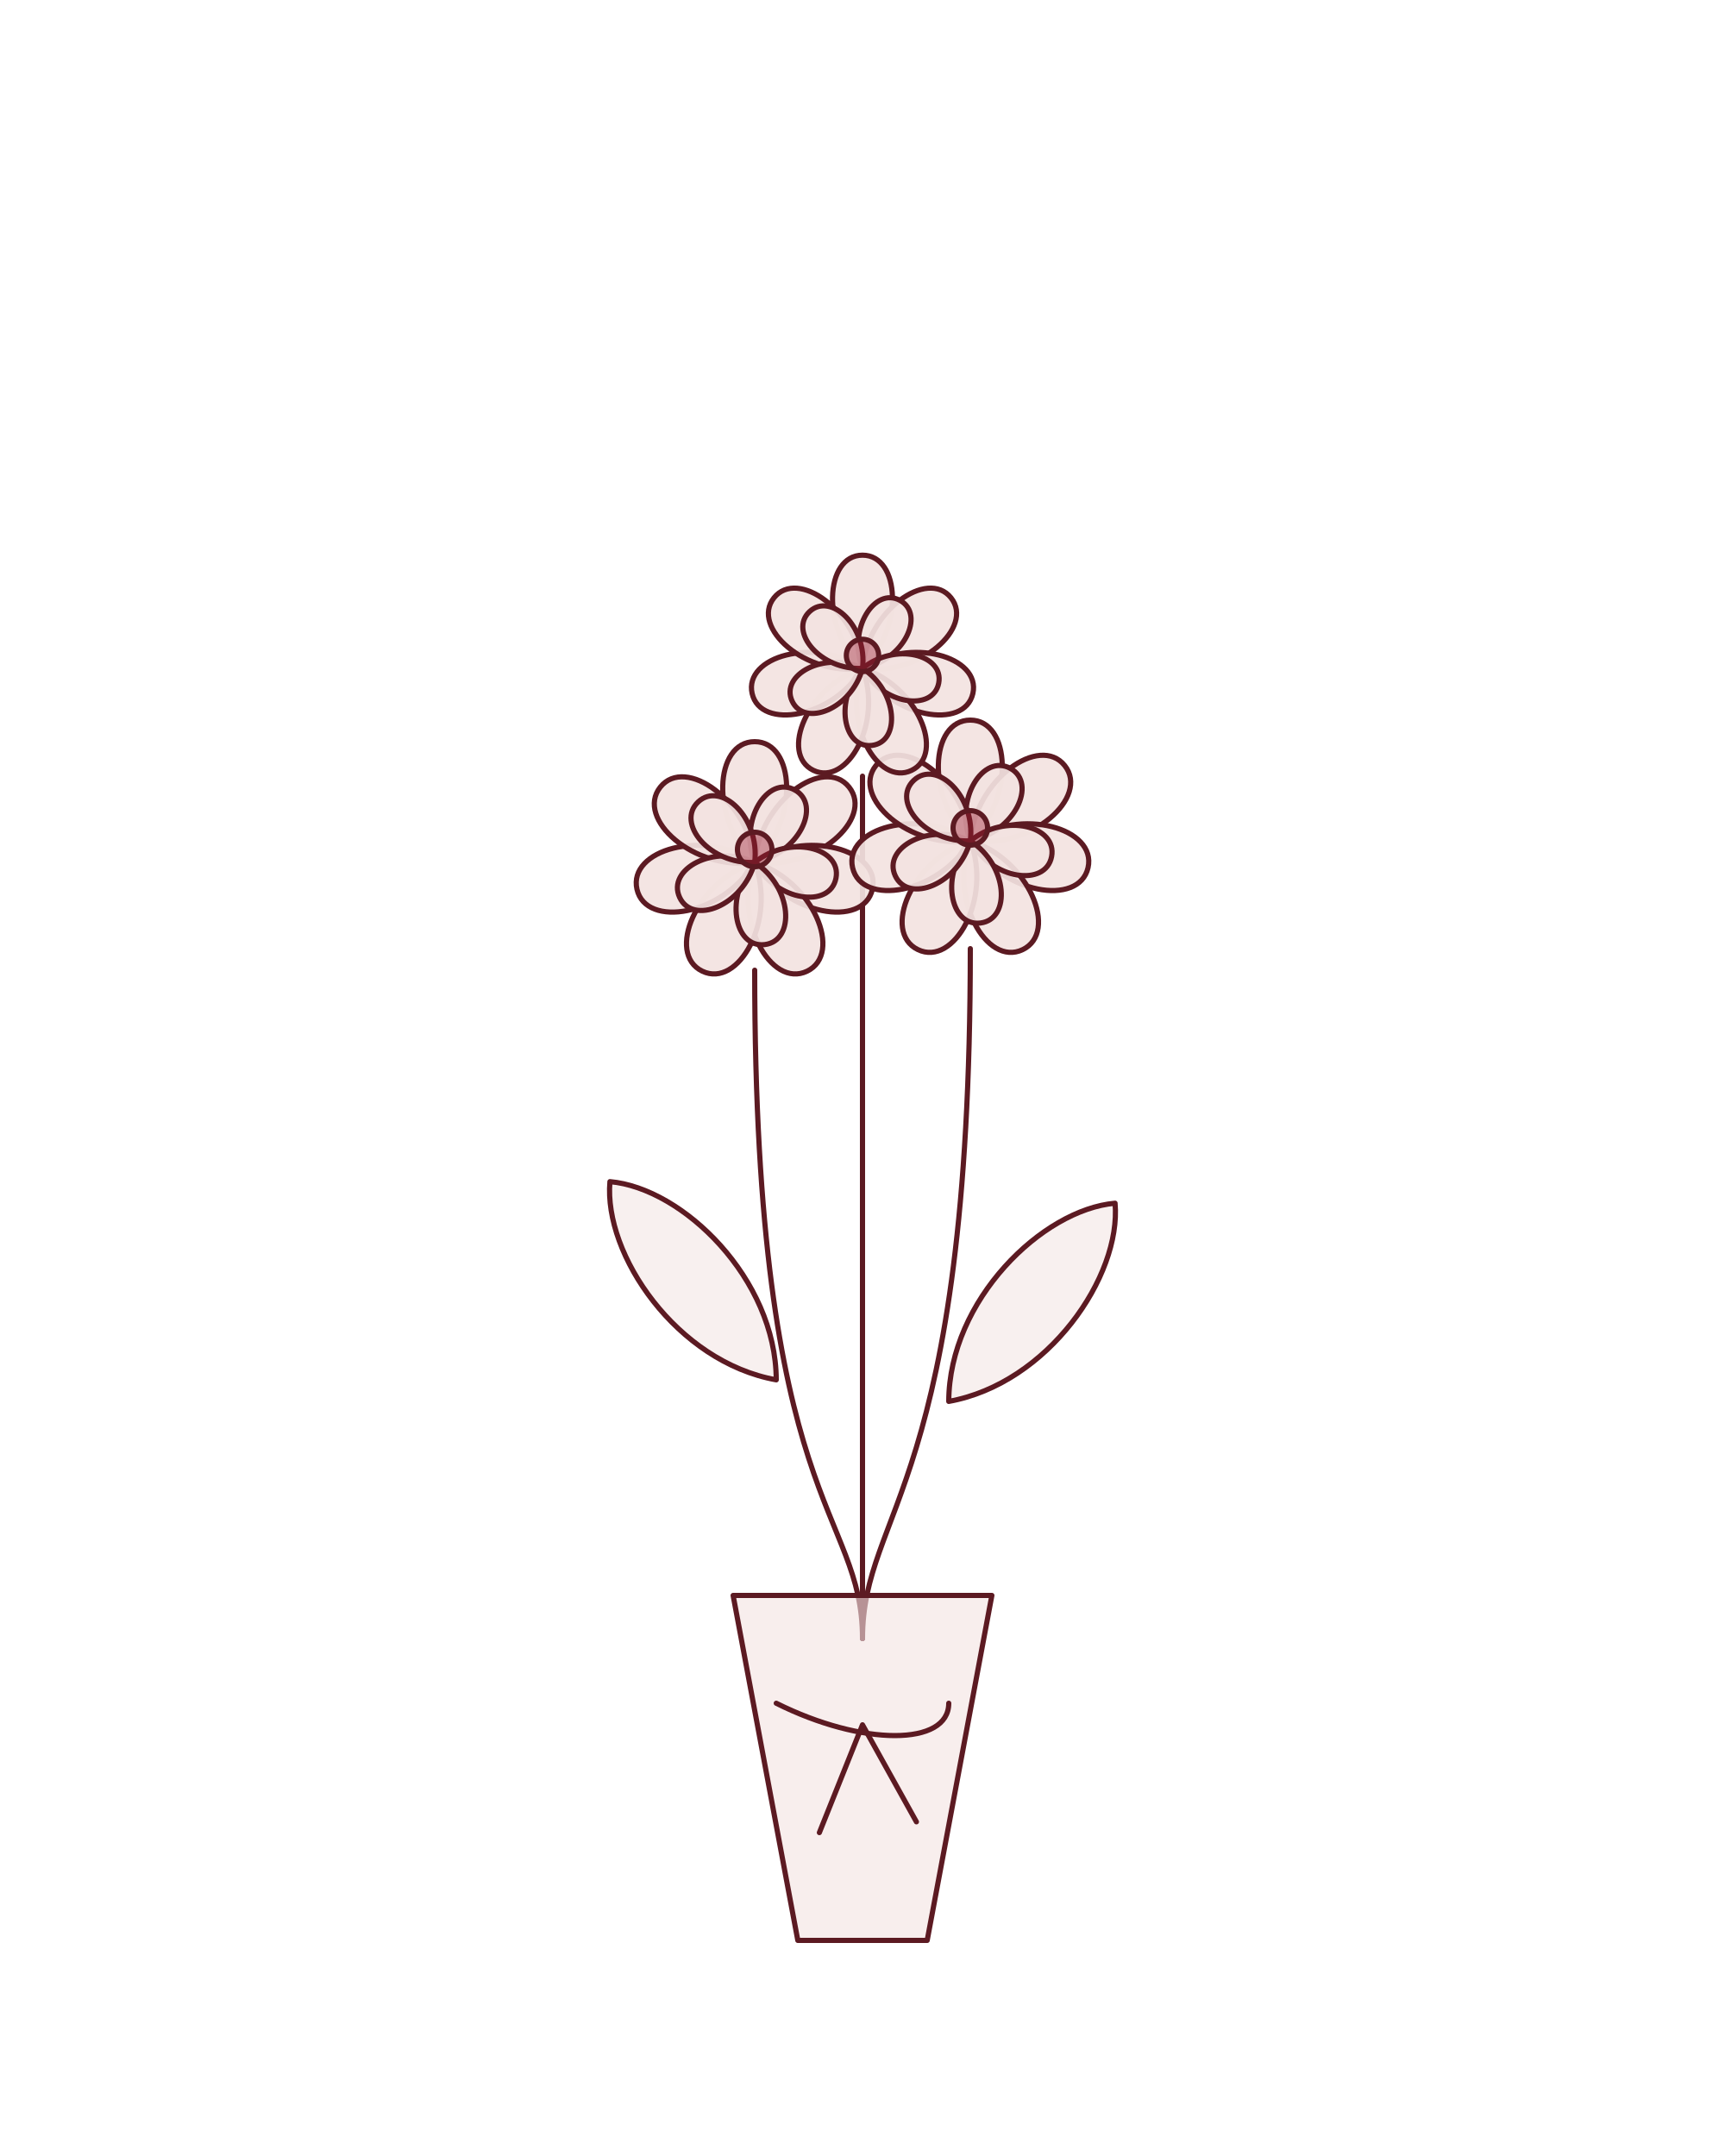
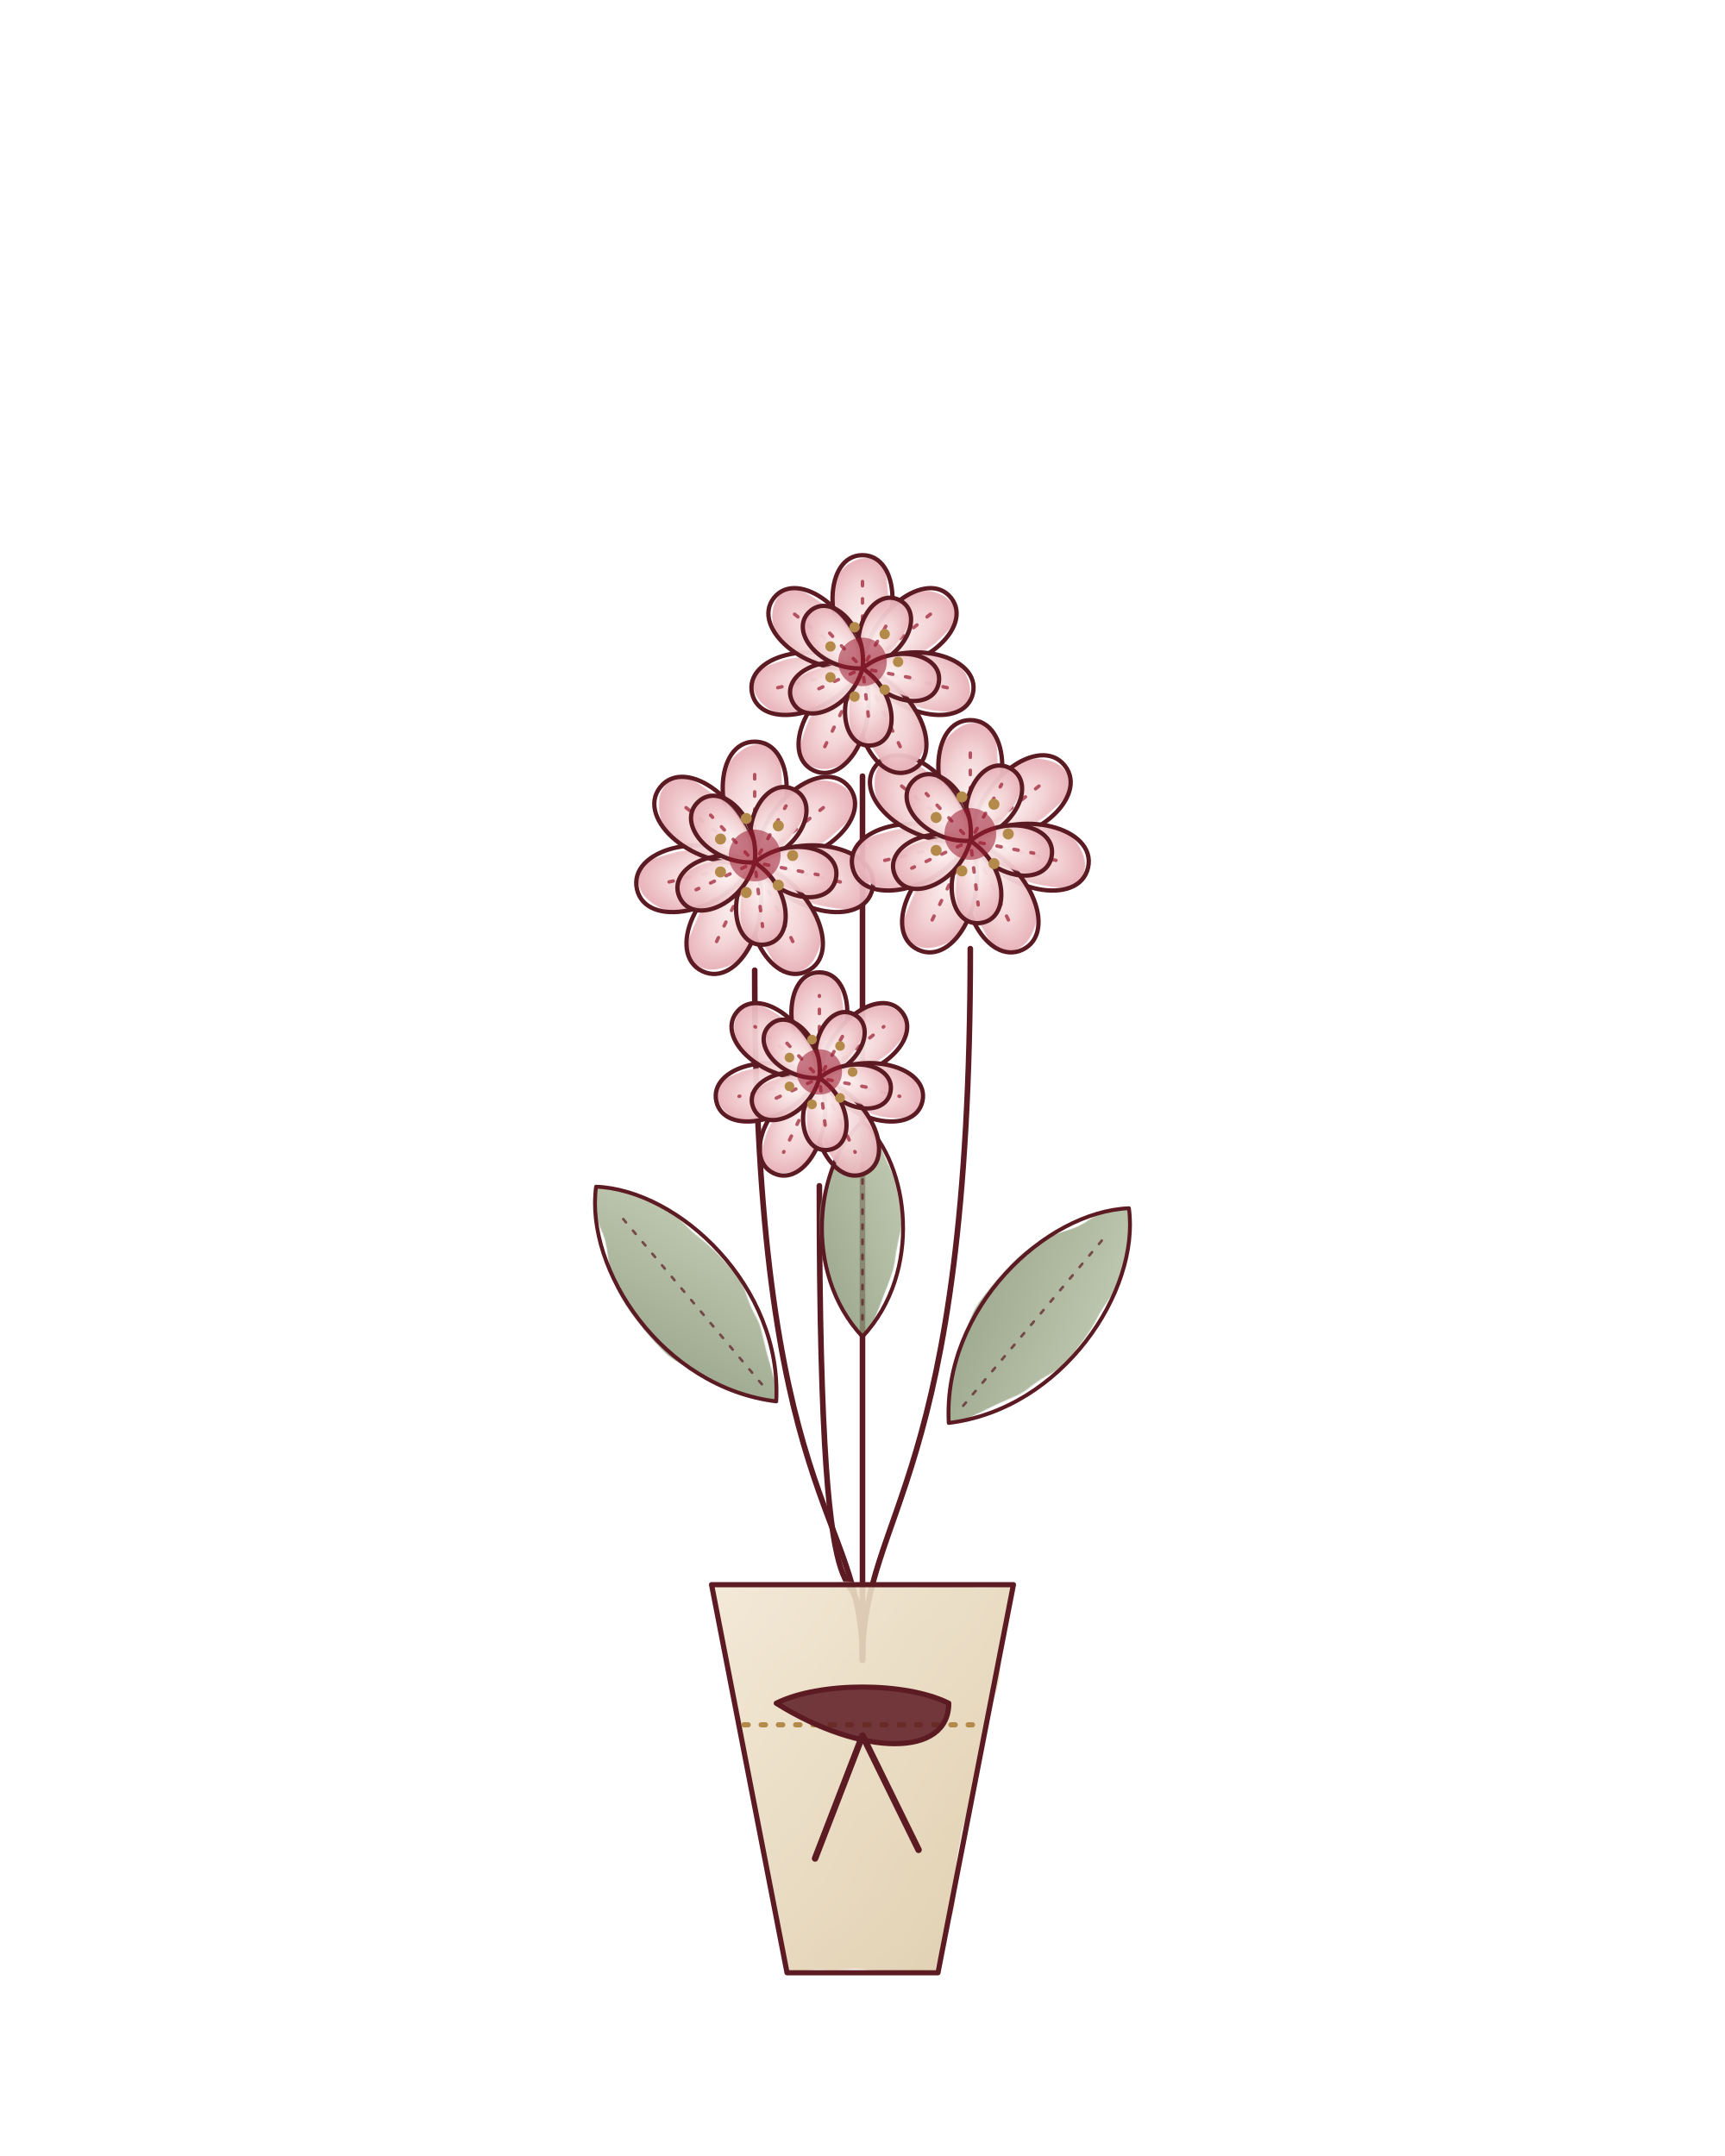
<svg xmlns="http://www.w3.org/2000/svg" viewBox="0 0 800 1000" fill="none" stroke="#5C1A22" stroke-width="2.4" stroke-linecap="round" stroke-linejoin="round">
-   <path d="M350 450 C 350 700, 400 700, 400 760" />
-   <path d="M450 440 C 450 690, 400 700, 400 760" />
-   <path d="M400 360 C 400 610, 400 700, 400 760" />
-   <path transform="translate(360 640) rotate(-40)" d="M0 0 C -30 -36, -24 -96, 0 -120 C 24 -96, 30 -36, 0 0 Z" fill="#F3E3E1" fill-opacity=".5" />
-   <path transform="translate(440 650) rotate(40)" d="M0 0 C -30 -36, -24 -96, 0 -120 C 24 -96, 30 -36, 0 0 Z" fill="#F3E3E1" fill-opacity=".5" />
-   <path transform="translate(350 400) rotate(0)" d="M0 0 C -20.8 -19.6, -18.72 -56, 0 -56 C 18.72 -56, 20.8 -19.6, 0 0 Z" fill="#F3E3E1" fill-opacity="0.92" />
-   <path transform="translate(350 400) rotate(51.42857)" d="M0 0 C -20.8 -19.6, -18.72 -56, 0 -56 C 18.72 -56, 20.8 -19.6, 0 0 Z" fill="#F3E3E1" fill-opacity="0.92" />
-   <path transform="translate(350 400) rotate(102.8571)" d="M0 0 C -20.8 -19.6, -18.72 -56, 0 -56 C 18.72 -56, 20.8 -19.6, 0 0 Z" fill="#F3E3E1" fill-opacity="0.92" />
-   <path transform="translate(350 400) rotate(154.2857)" d="M0 0 C -20.8 -19.6, -18.72 -56, 0 -56 C 18.72 -56, 20.8 -19.6, 0 0 Z" fill="#F3E3E1" fill-opacity="0.92" />
-   <path transform="translate(350 400) rotate(205.7143)" d="M0 0 C -20.8 -19.6, -18.72 -56, 0 -56 C 18.72 -56, 20.8 -19.6, 0 0 Z" fill="#F3E3E1" fill-opacity="0.92" />
-   <path transform="translate(350 400) rotate(257.1429)" d="M0 0 C -20.8 -19.6, -18.72 -56, 0 -56 C 18.72 -56, 20.8 -19.6, 0 0 Z" fill="#F3E3E1" fill-opacity="0.92" />
-   <path transform="translate(350 400) rotate(308.5714)" d="M0 0 C -20.8 -19.6, -18.72 -56, 0 -56 C 18.72 -56, 20.8 -19.6, 0 0 Z" fill="#F3E3E1" fill-opacity="0.92" />
-   <path transform="translate(350 400) rotate(29)" d="M0 0 C -16 -13.44, -14.4 -38.4, 0 -38.4 C 14.4 -38.4, 16 -13.44, 0 0 Z" fill="#F3E3E1" fill-opacity="0.92" />
-   <path transform="translate(350 400) rotate(101)" d="M0 0 C -16 -13.44, -14.4 -38.4, 0 -38.4 C 14.4 -38.4, 16 -13.44, 0 0 Z" fill="#F3E3E1" fill-opacity="0.92" />
-   <path transform="translate(350 400) rotate(173)" d="M0 0 C -16 -13.44, -14.4 -38.4, 0 -38.4 C 14.4 -38.4, 16 -13.44, 0 0 Z" fill="#F3E3E1" fill-opacity="0.92" />
-   <path transform="translate(350 400) rotate(245)" d="M0 0 C -16 -13.44, -14.4 -38.4, 0 -38.4 C 14.4 -38.4, 16 -13.44, 0 0 Z" fill="#F3E3E1" fill-opacity="0.92" />
-   <path transform="translate(350 400) rotate(317)" d="M0 0 C -16 -13.44, -14.4 -38.4, 0 -38.4 C 14.4 -38.4, 16 -13.44, 0 0 Z" fill="#F3E3E1" fill-opacity="0.92" />
-   <circle cx="350" cy="394" r="8" fill="#9B1B30" fill-opacity=".4" />
-   <path transform="translate(450 390) rotate(0)" d="M0 0 C -20.8 -19.6, -18.72 -56, 0 -56 C 18.72 -56, 20.8 -19.6, 0 0 Z" fill="#F3E3E1" fill-opacity="0.92" />
-   <path transform="translate(450 390) rotate(51.42857)" d="M0 0 C -20.8 -19.6, -18.72 -56, 0 -56 C 18.72 -56, 20.8 -19.6, 0 0 Z" fill="#F3E3E1" fill-opacity="0.92" />
-   <path transform="translate(450 390) rotate(102.8571)" d="M0 0 C -20.8 -19.6, -18.72 -56, 0 -56 C 18.72 -56, 20.8 -19.6, 0 0 Z" fill="#F3E3E1" fill-opacity="0.92" />
-   <path transform="translate(450 390) rotate(154.2857)" d="M0 0 C -20.8 -19.6, -18.72 -56, 0 -56 C 18.72 -56, 20.8 -19.6, 0 0 Z" fill="#F3E3E1" fill-opacity="0.92" />
-   <path transform="translate(450 390) rotate(205.7143)" d="M0 0 C -20.8 -19.6, -18.72 -56, 0 -56 C 18.72 -56, 20.8 -19.6, 0 0 Z" fill="#F3E3E1" fill-opacity="0.92" />
-   <path transform="translate(450 390) rotate(257.1429)" d="M0 0 C -20.8 -19.6, -18.72 -56, 0 -56 C 18.72 -56, 20.8 -19.6, 0 0 Z" fill="#F3E3E1" fill-opacity="0.92" />
-   <path transform="translate(450 390) rotate(308.5714)" d="M0 0 C -20.8 -19.6, -18.72 -56, 0 -56 C 18.72 -56, 20.8 -19.6, 0 0 Z" fill="#F3E3E1" fill-opacity="0.92" />
-   <path transform="translate(450 390) rotate(29)" d="M0 0 C -16 -13.44, -14.4 -38.4, 0 -38.4 C 14.4 -38.4, 16 -13.44, 0 0 Z" fill="#F3E3E1" fill-opacity="0.92" />
-   <path transform="translate(450 390) rotate(101)" d="M0 0 C -16 -13.44, -14.4 -38.4, 0 -38.4 C 14.4 -38.4, 16 -13.44, 0 0 Z" fill="#F3E3E1" fill-opacity="0.92" />
-   <path transform="translate(450 390) rotate(173)" d="M0 0 C -16 -13.44, -14.4 -38.4, 0 -38.4 C 14.4 -38.4, 16 -13.44, 0 0 Z" fill="#F3E3E1" fill-opacity="0.92" />
-   <path transform="translate(450 390) rotate(245)" d="M0 0 C -16 -13.44, -14.4 -38.4, 0 -38.4 C 14.4 -38.4, 16 -13.44, 0 0 Z" fill="#F3E3E1" fill-opacity="0.92" />
-   <path transform="translate(450 390) rotate(317)" d="M0 0 C -16 -13.44, -14.4 -38.4, 0 -38.4 C 14.4 -38.4, 16 -13.44, 0 0 Z" fill="#F3E3E1" fill-opacity="0.92" />
-   <circle cx="450" cy="384" r="8" fill="#9B1B30" fill-opacity=".4" />
-   <path transform="translate(400 310) rotate(0)" d="M0 0 C -19.5 -18.375, -17.55 -52.5, 0 -52.5 C 17.55 -52.5, 19.5 -18.375, 0 0 Z" fill="#F3E3E1" fill-opacity="0.92" />
-   <path transform="translate(400 310) rotate(51.42857)" d="M0 0 C -19.5 -18.375, -17.55 -52.5, 0 -52.5 C 17.55 -52.5, 19.5 -18.375, 0 0 Z" fill="#F3E3E1" fill-opacity="0.92" />
-   <path transform="translate(400 310) rotate(102.8571)" d="M0 0 C -19.5 -18.375, -17.55 -52.5, 0 -52.5 C 17.55 -52.5, 19.5 -18.375, 0 0 Z" fill="#F3E3E1" fill-opacity="0.92" />
-   <path transform="translate(400 310) rotate(154.2857)" d="M0 0 C -19.5 -18.375, -17.55 -52.5, 0 -52.5 C 17.55 -52.5, 19.5 -18.375, 0 0 Z" fill="#F3E3E1" fill-opacity="0.92" />
-   <path transform="translate(400 310) rotate(205.7143)" d="M0 0 C -19.5 -18.375, -17.55 -52.5, 0 -52.5 C 17.55 -52.5, 19.5 -18.375, 0 0 Z" fill="#F3E3E1" fill-opacity="0.92" />
-   <path transform="translate(400 310) rotate(257.1429)" d="M0 0 C -19.5 -18.375, -17.55 -52.5, 0 -52.5 C 17.55 -52.5, 19.5 -18.375, 0 0 Z" fill="#F3E3E1" fill-opacity="0.92" />
-   <path transform="translate(400 310) rotate(308.5714)" d="M0 0 C -19.5 -18.375, -17.55 -52.5, 0 -52.5 C 17.55 -52.5, 19.5 -18.375, 0 0 Z" fill="#F3E3E1" fill-opacity="0.92" />
-   <path transform="translate(400 310) rotate(29)" d="M0 0 C -15 -12.6, -13.5 -36, 0 -36 C 13.5 -36, 15 -12.6, 0 0 Z" fill="#F3E3E1" fill-opacity="0.92" />
-   <path transform="translate(400 310) rotate(101)" d="M0 0 C -15 -12.6, -13.5 -36, 0 -36 C 13.5 -36, 15 -12.6, 0 0 Z" fill="#F3E3E1" fill-opacity="0.92" />
-   <path transform="translate(400 310) rotate(173)" d="M0 0 C -15 -12.6, -13.5 -36, 0 -36 C 13.5 -36, 15 -12.6, 0 0 Z" fill="#F3E3E1" fill-opacity="0.92" />
-   <path transform="translate(400 310) rotate(245)" d="M0 0 C -15 -12.6, -13.5 -36, 0 -36 C 13.5 -36, 15 -12.6, 0 0 Z" fill="#F3E3E1" fill-opacity="0.92" />
-   <path transform="translate(400 310) rotate(317)" d="M0 0 C -15 -12.6, -13.5 -36, 0 -36 C 13.5 -36, 15 -12.6, 0 0 Z" fill="#F3E3E1" fill-opacity="0.92" />
-   <circle cx="400" cy="304" r="7.5" fill="#9B1B30" fill-opacity=".4" />
-   <path d="M340 740 L460 740 L430 900 L370 900 Z" fill="#F3E3E1" fill-opacity=".6" />
-   <path d="M360 790 C 400 810, 440 810, 440 790" />
-   <path d="M400 800 L380 850 M400 800 L425 845" />
+   <defs>
+     <radialGradient id="gb" cx="50%" cy="65%" r="70%">
+       <stop offset="0" stop-color="#fdf3f2" />
+       <stop offset=".55" stop-color="#f3d2d4" />
+       <stop offset="1" stop-color="#e5aab2" />
+     </radialGradient>
+     <radialGradient id="gc" cx="50%" cy="65%" r="70%">
+       <stop offset="0" stop-color="#e58a9a" />
+       <stop offset=".55" stop-color="#c4415a" />
+       <stop offset="1" stop-color="#9b1b30" />
+     </radialGradient>
+     <radialGradient id="gg" cx="50%" cy="65%" r="70%">
+       <stop offset="0" stop-color="#f6e7c8" />
+       <stop offset="1" stop-color="#dcb878" />
+     </radialGradient>
+     <linearGradient id="gl" x1="0" y1="1" x2="1" y2="0">
+       <stop offset="0" stop-color="#7f8f6e" />
+       <stop offset="1" stop-color="#b5c0a2" />
+     </linearGradient>
+     <linearGradient id="gp" x1="0" y1="0" x2="1" y2="1">
+       <stop offset="0" stop-color="#f1e6d2" />
+       <stop offset="1" stop-color="#dcc9a6" />
+     </linearGradient>
+     <filter id="wc" x="-15%" y="-15%" width="130%" height="130%">
+       <feTurbulence type="fractalNoise" baseFrequency=".03" numOctaves="2" seed="4" result="n" />
+       <feDisplacementMap in="SourceGraphic" in2="n" scale="8" />
+     </filter>
+   </defs>
+   <path d="M350 450 C 350 700, 400 700, 400 770" stroke-width="2.6" />
+   <path d="M450 440 C 450 690, 400 700, 400 770" stroke-width="2.6" />
+   <path d="M400 360 C 400 610, 400 700, 400 770" stroke-width="2.6" />
+   <path d="M380 550 C 380 800, 400 700, 400 770" stroke-width="2.6" />
+   <g transform="translate(360 650) rotate(-40)">
+     <path d="M0 0 C -36.4 -39, -28.6 -104, 0 -130 C 28.6 -104, 36.4 -39, 0 0 Z" fill="url(#gl)" fill-opacity=".8" stroke="none" filter="url(#wc)" />
+     <path d="M0 0 C -36.4 -39, -28.6 -104, 0 -130 C 28.6 -104, 36.4 -39, 0 0 Z" stroke-width="1.8" />
+     <path d="M0 -10.4 L0 -110.5" stroke-width="1.2" stroke-dasharray="2 5" stroke-opacity=".7" />
+   </g>
+   <g transform="translate(440 660) rotate(40)">
+     <path d="M0 0 C -36.4 -39, -28.6 -104, 0 -130 C 28.6 -104, 36.4 -39, 0 0 Z" fill="url(#gl)" fill-opacity=".8" stroke="none" filter="url(#wc)" />
+     <path d="M0 0 C -36.4 -39, -28.6 -104, 0 -130 C 28.6 -104, 36.4 -39, 0 0 Z" stroke-width="1.8" />
+     <path d="M0 -10.4 L0 -110.5" stroke-width="1.2" stroke-dasharray="2 5" stroke-opacity=".7" />
+   </g>
+   <g transform="translate(400 620) rotate(0)">
+     <path d="M0 0 C -28 -30, -22 -80, 0 -100 C 22 -80, 28 -30, 0 0 Z" fill="url(#gl)" fill-opacity=".8" stroke="none" filter="url(#wc)" />
+     <path d="M0 0 C -28 -30, -22 -80, 0 -100 C 22 -80, 28 -30, 0 0 Z" stroke-width="1.8" />
+     <path d="M0 -8 L0 -85" stroke-width="1.2" stroke-dasharray="2 5" stroke-opacity=".7" />
+   </g>
+   <g transform="translate(350 400) rotate(0)">
+     <path d="M0 0 C -20.8 -19.6, -18.72 -56, 0 -56 C 18.72 -56, 20.8 -19.6, 0 0 Z" fill="url(#gb)" fill-opacity="0.95" stroke="none" filter="url(#wc)" />
+     <path d="M0 0 C -20.8 -19.6, -18.72 -56, 0 -56 C 18.72 -56, 20.8 -19.6, 0 0 Z" stroke-width="2" />
+     <path d="M0 -6.72 L0 -43.68" stroke="#9B1B30" stroke-opacity=".7" stroke-width="1.6" stroke-dasharray="2 6" />
+   </g>
+   <g transform="translate(350 400) rotate(51.42857)">
+     <path d="M0 0 C -20.8 -19.6, -18.72 -56, 0 -56 C 18.72 -56, 20.8 -19.6, 0 0 Z" fill="url(#gb)" fill-opacity="0.95" stroke="none" filter="url(#wc)" />
+     <path d="M0 0 C -20.8 -19.6, -18.72 -56, 0 -56 C 18.72 -56, 20.8 -19.6, 0 0 Z" stroke-width="2" />
+     <path d="M0 -6.72 L0 -43.68" stroke="#9B1B30" stroke-opacity=".7" stroke-width="1.6" stroke-dasharray="2 6" />
+   </g>
+   <g transform="translate(350 400) rotate(102.8571)">
+     <path d="M0 0 C -20.8 -19.6, -18.72 -56, 0 -56 C 18.72 -56, 20.8 -19.6, 0 0 Z" fill="url(#gb)" fill-opacity="0.95" stroke="none" filter="url(#wc)" />
+     <path d="M0 0 C -20.8 -19.6, -18.72 -56, 0 -56 C 18.72 -56, 20.8 -19.6, 0 0 Z" stroke-width="2" />
+     <path d="M0 -6.72 L0 -43.68" stroke="#9B1B30" stroke-opacity=".7" stroke-width="1.6" stroke-dasharray="2 6" />
+   </g>
+   <g transform="translate(350 400) rotate(154.2857)">
+     <path d="M0 0 C -20.8 -19.6, -18.72 -56, 0 -56 C 18.72 -56, 20.8 -19.6, 0 0 Z" fill="url(#gb)" fill-opacity="0.95" stroke="none" filter="url(#wc)" />
+     <path d="M0 0 C -20.8 -19.6, -18.72 -56, 0 -56 C 18.72 -56, 20.8 -19.6, 0 0 Z" stroke-width="2" />
+     <path d="M0 -6.72 L0 -43.68" stroke="#9B1B30" stroke-opacity=".7" stroke-width="1.6" stroke-dasharray="2 6" />
+   </g>
+   <g transform="translate(350 400) rotate(205.7143)">
+     <path d="M0 0 C -20.8 -19.6, -18.72 -56, 0 -56 C 18.72 -56, 20.8 -19.6, 0 0 Z" fill="url(#gb)" fill-opacity="0.95" stroke="none" filter="url(#wc)" />
+     <path d="M0 0 C -20.8 -19.6, -18.72 -56, 0 -56 C 18.72 -56, 20.8 -19.6, 0 0 Z" stroke-width="2" />
+     <path d="M0 -6.72 L0 -43.68" stroke="#9B1B30" stroke-opacity=".7" stroke-width="1.6" stroke-dasharray="2 6" />
+   </g>
+   <g transform="translate(350 400) rotate(257.1429)">
+     <path d="M0 0 C -20.8 -19.6, -18.72 -56, 0 -56 C 18.72 -56, 20.8 -19.6, 0 0 Z" fill="url(#gb)" fill-opacity="0.95" stroke="none" filter="url(#wc)" />
+     <path d="M0 0 C -20.8 -19.6, -18.72 -56, 0 -56 C 18.72 -56, 20.8 -19.6, 0 0 Z" stroke-width="2" />
+     <path d="M0 -6.72 L0 -43.68" stroke="#9B1B30" stroke-opacity=".7" stroke-width="1.6" stroke-dasharray="2 6" />
+   </g>
+   <g transform="translate(350 400) rotate(308.5714)">
+     <path d="M0 0 C -20.8 -19.6, -18.72 -56, 0 -56 C 18.72 -56, 20.8 -19.6, 0 0 Z" fill="url(#gb)" fill-opacity="0.95" stroke="none" filter="url(#wc)" />
+     <path d="M0 0 C -20.8 -19.6, -18.72 -56, 0 -56 C 18.72 -56, 20.8 -19.6, 0 0 Z" stroke-width="2" />
+     <path d="M0 -6.72 L0 -43.68" stroke="#9B1B30" stroke-opacity=".7" stroke-width="1.6" stroke-dasharray="2 6" />
+   </g>
+   <g transform="translate(350 400) rotate(29)">
+     <path d="M0 0 C -16 -13.44, -14.4 -38.4, 0 -38.4 C 14.4 -38.4, 16 -13.44, 0 0 Z" fill="url(#gb)" fill-opacity="0.95" stroke="none" filter="url(#wc)" />
+     <path d="M0 0 C -16 -13.44, -14.4 -38.4, 0 -38.4 C 14.4 -38.4, 16 -13.44, 0 0 Z" stroke-width="2" />
+     <path d="M0 -4.608 L0 -29.952" stroke="#9B1B30" stroke-opacity=".7" stroke-width="1.6" stroke-dasharray="2 6" />
+   </g>
+   <g transform="translate(350 400) rotate(101)">
+     <path d="M0 0 C -16 -13.44, -14.4 -38.4, 0 -38.4 C 14.4 -38.4, 16 -13.44, 0 0 Z" fill="url(#gb)" fill-opacity="0.95" stroke="none" filter="url(#wc)" />
+     <path d="M0 0 C -16 -13.44, -14.4 -38.4, 0 -38.4 C 14.4 -38.4, 16 -13.44, 0 0 Z" stroke-width="2" />
+     <path d="M0 -4.608 L0 -29.952" stroke="#9B1B30" stroke-opacity=".7" stroke-width="1.6" stroke-dasharray="2 6" />
+   </g>
+   <g transform="translate(350 400) rotate(173)">
+     <path d="M0 0 C -16 -13.44, -14.4 -38.4, 0 -38.4 C 14.4 -38.4, 16 -13.44, 0 0 Z" fill="url(#gb)" fill-opacity="0.95" stroke="none" filter="url(#wc)" />
+     <path d="M0 0 C -16 -13.44, -14.4 -38.4, 0 -38.4 C 14.4 -38.4, 16 -13.44, 0 0 Z" stroke-width="2" />
+     <path d="M0 -4.608 L0 -29.952" stroke="#9B1B30" stroke-opacity=".7" stroke-width="1.6" stroke-dasharray="2 6" />
+   </g>
+   <g transform="translate(350 400) rotate(245)">
+     <path d="M0 0 C -16 -13.44, -14.4 -38.4, 0 -38.4 C 14.4 -38.4, 16 -13.44, 0 0 Z" fill="url(#gb)" fill-opacity="0.95" stroke="none" filter="url(#wc)" />
+     <path d="M0 0 C -16 -13.44, -14.4 -38.4, 0 -38.4 C 14.4 -38.4, 16 -13.44, 0 0 Z" stroke-width="2" />
+     <path d="M0 -4.608 L0 -29.952" stroke="#9B1B30" stroke-opacity=".7" stroke-width="1.6" stroke-dasharray="2 6" />
+   </g>
+   <g transform="translate(350 400) rotate(317)">
+     <path d="M0 0 C -16 -13.44, -14.4 -38.4, 0 -38.4 C 14.4 -38.4, 16 -13.44, 0 0 Z" fill="url(#gb)" fill-opacity="0.95" stroke="none" filter="url(#wc)" />
+     <path d="M0 0 C -16 -13.44, -14.4 -38.4, 0 -38.4 C 14.4 -38.4, 16 -13.44, 0 0 Z" stroke-width="2" />
+     <path d="M0 -4.608 L0 -29.952" stroke="#9B1B30" stroke-opacity=".7" stroke-width="1.6" stroke-dasharray="2 6" />
+   </g>
+   <circle cx="350" cy="396.8" r="12" fill="#9B1B30" fill-opacity=".55" stroke="none" />
+   <circle cx="367.6" cy="396.8" r="2.56" fill="#B48A4A" stroke="none" />
+   <circle cx="360.973" cy="410.56" r="2.56" fill="#B48A4A" stroke="none" />
+   <circle cx="346.084" cy="413.959" r="2.56" fill="#B48A4A" stroke="none" />
+   <circle cx="334.143" cy="404.436" r="2.56" fill="#B48A4A" stroke="none" />
+   <circle cx="334.143" cy="389.164" r="2.56" fill="#B48A4A" stroke="none" />
+   <circle cx="346.084" cy="379.641" r="2.56" fill="#B48A4A" stroke="none" />
+   <circle cx="360.973" cy="383.04" r="2.56" fill="#B48A4A" stroke="none" />
+   <g transform="translate(450 390) rotate(0)">
+     <path d="M0 0 C -20.8 -19.6, -18.72 -56, 0 -56 C 18.72 -56, 20.8 -19.6, 0 0 Z" fill="url(#gb)" fill-opacity="0.95" stroke="none" filter="url(#wc)" />
+     <path d="M0 0 C -20.8 -19.6, -18.72 -56, 0 -56 C 18.72 -56, 20.8 -19.6, 0 0 Z" stroke-width="2" />
+     <path d="M0 -6.72 L0 -43.68" stroke="#9B1B30" stroke-opacity=".7" stroke-width="1.6" stroke-dasharray="2 6" />
+   </g>
+   <g transform="translate(450 390) rotate(51.42857)">
+     <path d="M0 0 C -20.8 -19.6, -18.72 -56, 0 -56 C 18.72 -56, 20.8 -19.6, 0 0 Z" fill="url(#gb)" fill-opacity="0.95" stroke="none" filter="url(#wc)" />
+     <path d="M0 0 C -20.8 -19.6, -18.72 -56, 0 -56 C 18.72 -56, 20.8 -19.6, 0 0 Z" stroke-width="2" />
+     <path d="M0 -6.72 L0 -43.68" stroke="#9B1B30" stroke-opacity=".7" stroke-width="1.6" stroke-dasharray="2 6" />
+   </g>
+   <g transform="translate(450 390) rotate(102.8571)">
+     <path d="M0 0 C -20.8 -19.6, -18.72 -56, 0 -56 C 18.72 -56, 20.8 -19.6, 0 0 Z" fill="url(#gb)" fill-opacity="0.95" stroke="none" filter="url(#wc)" />
+     <path d="M0 0 C -20.8 -19.6, -18.72 -56, 0 -56 C 18.72 -56, 20.8 -19.6, 0 0 Z" stroke-width="2" />
+     <path d="M0 -6.72 L0 -43.68" stroke="#9B1B30" stroke-opacity=".7" stroke-width="1.6" stroke-dasharray="2 6" />
+   </g>
+   <g transform="translate(450 390) rotate(154.2857)">
+     <path d="M0 0 C -20.8 -19.6, -18.72 -56, 0 -56 C 18.72 -56, 20.8 -19.6, 0 0 Z" fill="url(#gb)" fill-opacity="0.95" stroke="none" filter="url(#wc)" />
+     <path d="M0 0 C -20.8 -19.6, -18.72 -56, 0 -56 C 18.72 -56, 20.8 -19.6, 0 0 Z" stroke-width="2" />
+     <path d="M0 -6.72 L0 -43.68" stroke="#9B1B30" stroke-opacity=".7" stroke-width="1.6" stroke-dasharray="2 6" />
+   </g>
+   <g transform="translate(450 390) rotate(205.7143)">
+     <path d="M0 0 C -20.8 -19.6, -18.72 -56, 0 -56 C 18.72 -56, 20.8 -19.6, 0 0 Z" fill="url(#gb)" fill-opacity="0.95" stroke="none" filter="url(#wc)" />
+     <path d="M0 0 C -20.8 -19.6, -18.72 -56, 0 -56 C 18.72 -56, 20.8 -19.6, 0 0 Z" stroke-width="2" />
+     <path d="M0 -6.72 L0 -43.68" stroke="#9B1B30" stroke-opacity=".7" stroke-width="1.6" stroke-dasharray="2 6" />
+   </g>
+   <g transform="translate(450 390) rotate(257.1429)">
+     <path d="M0 0 C -20.8 -19.6, -18.72 -56, 0 -56 C 18.72 -56, 20.8 -19.6, 0 0 Z" fill="url(#gb)" fill-opacity="0.95" stroke="none" filter="url(#wc)" />
+     <path d="M0 0 C -20.8 -19.6, -18.72 -56, 0 -56 C 18.72 -56, 20.8 -19.6, 0 0 Z" stroke-width="2" />
+     <path d="M0 -6.72 L0 -43.68" stroke="#9B1B30" stroke-opacity=".7" stroke-width="1.6" stroke-dasharray="2 6" />
+   </g>
+   <g transform="translate(450 390) rotate(308.5714)">
+     <path d="M0 0 C -20.8 -19.6, -18.72 -56, 0 -56 C 18.72 -56, 20.8 -19.6, 0 0 Z" fill="url(#gb)" fill-opacity="0.95" stroke="none" filter="url(#wc)" />
+     <path d="M0 0 C -20.8 -19.6, -18.72 -56, 0 -56 C 18.72 -56, 20.8 -19.6, 0 0 Z" stroke-width="2" />
+     <path d="M0 -6.72 L0 -43.68" stroke="#9B1B30" stroke-opacity=".7" stroke-width="1.6" stroke-dasharray="2 6" />
+   </g>
+   <g transform="translate(450 390) rotate(29)">
+     <path d="M0 0 C -16 -13.44, -14.4 -38.4, 0 -38.4 C 14.4 -38.4, 16 -13.44, 0 0 Z" fill="url(#gb)" fill-opacity="0.95" stroke="none" filter="url(#wc)" />
+     <path d="M0 0 C -16 -13.44, -14.4 -38.4, 0 -38.4 C 14.4 -38.4, 16 -13.44, 0 0 Z" stroke-width="2" />
+     <path d="M0 -4.608 L0 -29.952" stroke="#9B1B30" stroke-opacity=".7" stroke-width="1.6" stroke-dasharray="2 6" />
+   </g>
+   <g transform="translate(450 390) rotate(101)">
+     <path d="M0 0 C -16 -13.44, -14.4 -38.4, 0 -38.4 C 14.4 -38.4, 16 -13.44, 0 0 Z" fill="url(#gb)" fill-opacity="0.95" stroke="none" filter="url(#wc)" />
+     <path d="M0 0 C -16 -13.44, -14.4 -38.4, 0 -38.4 C 14.4 -38.4, 16 -13.44, 0 0 Z" stroke-width="2" />
+     <path d="M0 -4.608 L0 -29.952" stroke="#9B1B30" stroke-opacity=".7" stroke-width="1.6" stroke-dasharray="2 6" />
+   </g>
+   <g transform="translate(450 390) rotate(173)">
+     <path d="M0 0 C -16 -13.44, -14.4 -38.4, 0 -38.4 C 14.4 -38.4, 16 -13.44, 0 0 Z" fill="url(#gb)" fill-opacity="0.95" stroke="none" filter="url(#wc)" />
+     <path d="M0 0 C -16 -13.44, -14.4 -38.4, 0 -38.4 C 14.4 -38.4, 16 -13.44, 0 0 Z" stroke-width="2" />
+     <path d="M0 -4.608 L0 -29.952" stroke="#9B1B30" stroke-opacity=".7" stroke-width="1.6" stroke-dasharray="2 6" />
+   </g>
+   <g transform="translate(450 390) rotate(245)">
+     <path d="M0 0 C -16 -13.44, -14.4 -38.4, 0 -38.4 C 14.4 -38.4, 16 -13.44, 0 0 Z" fill="url(#gb)" fill-opacity="0.95" stroke="none" filter="url(#wc)" />
+     <path d="M0 0 C -16 -13.44, -14.4 -38.4, 0 -38.4 C 14.4 -38.4, 16 -13.44, 0 0 Z" stroke-width="2" />
+     <path d="M0 -4.608 L0 -29.952" stroke="#9B1B30" stroke-opacity=".7" stroke-width="1.6" stroke-dasharray="2 6" />
+   </g>
+   <g transform="translate(450 390) rotate(317)">
+     <path d="M0 0 C -16 -13.44, -14.4 -38.4, 0 -38.4 C 14.4 -38.4, 16 -13.44, 0 0 Z" fill="url(#gb)" fill-opacity="0.95" stroke="none" filter="url(#wc)" />
+     <path d="M0 0 C -16 -13.44, -14.4 -38.4, 0 -38.4 C 14.4 -38.4, 16 -13.44, 0 0 Z" stroke-width="2" />
+     <path d="M0 -4.608 L0 -29.952" stroke="#9B1B30" stroke-opacity=".7" stroke-width="1.6" stroke-dasharray="2 6" />
+   </g>
+   <circle cx="450" cy="386.8" r="12" fill="#9B1B30" fill-opacity=".55" stroke="none" />
+   <circle cx="467.6" cy="386.8" r="2.56" fill="#B48A4A" stroke="none" />
+   <circle cx="460.973" cy="400.56" r="2.56" fill="#B48A4A" stroke="none" />
+   <circle cx="446.084" cy="403.959" r="2.56" fill="#B48A4A" stroke="none" />
+   <circle cx="434.143" cy="394.436" r="2.56" fill="#B48A4A" stroke="none" />
+   <circle cx="434.143" cy="379.164" r="2.56" fill="#B48A4A" stroke="none" />
+   <circle cx="446.084" cy="369.641" r="2.56" fill="#B48A4A" stroke="none" />
+   <circle cx="460.973" cy="373.04" r="2.56" fill="#B48A4A" stroke="none" />
+   <g transform="translate(400 310) rotate(0)">
+     <path d="M0 0 C -19.5 -18.375, -17.55 -52.5, 0 -52.5 C 17.55 -52.5, 19.5 -18.375, 0 0 Z" fill="url(#gb)" fill-opacity="0.95" stroke="none" filter="url(#wc)" />
+     <path d="M0 0 C -19.5 -18.375, -17.55 -52.5, 0 -52.5 C 17.55 -52.5, 19.5 -18.375, 0 0 Z" stroke-width="2" />
+     <path d="M0 -6.3 L0 -40.95" stroke="#9B1B30" stroke-opacity=".7" stroke-width="1.6" stroke-dasharray="2 6" />
+   </g>
+   <g transform="translate(400 310) rotate(51.42857)">
+     <path d="M0 0 C -19.5 -18.375, -17.55 -52.5, 0 -52.5 C 17.55 -52.5, 19.5 -18.375, 0 0 Z" fill="url(#gb)" fill-opacity="0.95" stroke="none" filter="url(#wc)" />
+     <path d="M0 0 C -19.5 -18.375, -17.55 -52.5, 0 -52.5 C 17.55 -52.5, 19.5 -18.375, 0 0 Z" stroke-width="2" />
+     <path d="M0 -6.3 L0 -40.95" stroke="#9B1B30" stroke-opacity=".7" stroke-width="1.6" stroke-dasharray="2 6" />
+   </g>
+   <g transform="translate(400 310) rotate(102.8571)">
+     <path d="M0 0 C -19.5 -18.375, -17.55 -52.5, 0 -52.5 C 17.55 -52.5, 19.5 -18.375, 0 0 Z" fill="url(#gb)" fill-opacity="0.95" stroke="none" filter="url(#wc)" />
+     <path d="M0 0 C -19.5 -18.375, -17.55 -52.5, 0 -52.5 C 17.55 -52.5, 19.5 -18.375, 0 0 Z" stroke-width="2" />
+     <path d="M0 -6.3 L0 -40.95" stroke="#9B1B30" stroke-opacity=".7" stroke-width="1.6" stroke-dasharray="2 6" />
+   </g>
+   <g transform="translate(400 310) rotate(154.2857)">
+     <path d="M0 0 C -19.5 -18.375, -17.55 -52.5, 0 -52.5 C 17.55 -52.5, 19.5 -18.375, 0 0 Z" fill="url(#gb)" fill-opacity="0.95" stroke="none" filter="url(#wc)" />
+     <path d="M0 0 C -19.5 -18.375, -17.55 -52.5, 0 -52.5 C 17.55 -52.5, 19.5 -18.375, 0 0 Z" stroke-width="2" />
+     <path d="M0 -6.3 L0 -40.95" stroke="#9B1B30" stroke-opacity=".7" stroke-width="1.6" stroke-dasharray="2 6" />
+   </g>
+   <g transform="translate(400 310) rotate(205.7143)">
+     <path d="M0 0 C -19.5 -18.375, -17.55 -52.5, 0 -52.5 C 17.55 -52.5, 19.5 -18.375, 0 0 Z" fill="url(#gb)" fill-opacity="0.95" stroke="none" filter="url(#wc)" />
+     <path d="M0 0 C -19.5 -18.375, -17.55 -52.5, 0 -52.5 C 17.55 -52.5, 19.5 -18.375, 0 0 Z" stroke-width="2" />
+     <path d="M0 -6.3 L0 -40.95" stroke="#9B1B30" stroke-opacity=".7" stroke-width="1.6" stroke-dasharray="2 6" />
+   </g>
+   <g transform="translate(400 310) rotate(257.1429)">
+     <path d="M0 0 C -19.5 -18.375, -17.55 -52.5, 0 -52.5 C 17.55 -52.5, 19.5 -18.375, 0 0 Z" fill="url(#gb)" fill-opacity="0.95" stroke="none" filter="url(#wc)" />
+     <path d="M0 0 C -19.5 -18.375, -17.55 -52.5, 0 -52.5 C 17.55 -52.5, 19.5 -18.375, 0 0 Z" stroke-width="2" />
+     <path d="M0 -6.3 L0 -40.95" stroke="#9B1B30" stroke-opacity=".7" stroke-width="1.6" stroke-dasharray="2 6" />
+   </g>
+   <g transform="translate(400 310) rotate(308.5714)">
+     <path d="M0 0 C -19.5 -18.375, -17.55 -52.5, 0 -52.5 C 17.55 -52.5, 19.5 -18.375, 0 0 Z" fill="url(#gb)" fill-opacity="0.95" stroke="none" filter="url(#wc)" />
+     <path d="M0 0 C -19.5 -18.375, -17.55 -52.5, 0 -52.5 C 17.55 -52.5, 19.5 -18.375, 0 0 Z" stroke-width="2" />
+     <path d="M0 -6.3 L0 -40.95" stroke="#9B1B30" stroke-opacity=".7" stroke-width="1.6" stroke-dasharray="2 6" />
+   </g>
+   <g transform="translate(400 310) rotate(29)">
+     <path d="M0 0 C -15 -12.6, -13.5 -36, 0 -36 C 13.5 -36, 15 -12.6, 0 0 Z" fill="url(#gb)" fill-opacity="0.95" stroke="none" filter="url(#wc)" />
+     <path d="M0 0 C -15 -12.6, -13.5 -36, 0 -36 C 13.5 -36, 15 -12.6, 0 0 Z" stroke-width="2" />
+     <path d="M0 -4.32 L0 -28.08" stroke="#9B1B30" stroke-opacity=".7" stroke-width="1.6" stroke-dasharray="2 6" />
+   </g>
+   <g transform="translate(400 310) rotate(101)">
+     <path d="M0 0 C -15 -12.6, -13.5 -36, 0 -36 C 13.5 -36, 15 -12.6, 0 0 Z" fill="url(#gb)" fill-opacity="0.95" stroke="none" filter="url(#wc)" />
+     <path d="M0 0 C -15 -12.6, -13.5 -36, 0 -36 C 13.5 -36, 15 -12.6, 0 0 Z" stroke-width="2" />
+     <path d="M0 -4.32 L0 -28.08" stroke="#9B1B30" stroke-opacity=".7" stroke-width="1.6" stroke-dasharray="2 6" />
+   </g>
+   <g transform="translate(400 310) rotate(173)">
+     <path d="M0 0 C -15 -12.6, -13.5 -36, 0 -36 C 13.5 -36, 15 -12.6, 0 0 Z" fill="url(#gb)" fill-opacity="0.95" stroke="none" filter="url(#wc)" />
+     <path d="M0 0 C -15 -12.6, -13.5 -36, 0 -36 C 13.5 -36, 15 -12.6, 0 0 Z" stroke-width="2" />
+     <path d="M0 -4.32 L0 -28.08" stroke="#9B1B30" stroke-opacity=".7" stroke-width="1.6" stroke-dasharray="2 6" />
+   </g>
+   <g transform="translate(400 310) rotate(245)">
+     <path d="M0 0 C -15 -12.6, -13.5 -36, 0 -36 C 13.5 -36, 15 -12.6, 0 0 Z" fill="url(#gb)" fill-opacity="0.95" stroke="none" filter="url(#wc)" />
+     <path d="M0 0 C -15 -12.6, -13.5 -36, 0 -36 C 13.5 -36, 15 -12.6, 0 0 Z" stroke-width="2" />
+     <path d="M0 -4.32 L0 -28.08" stroke="#9B1B30" stroke-opacity=".7" stroke-width="1.6" stroke-dasharray="2 6" />
+   </g>
+   <g transform="translate(400 310) rotate(317)">
+     <path d="M0 0 C -15 -12.6, -13.5 -36, 0 -36 C 13.5 -36, 15 -12.6, 0 0 Z" fill="url(#gb)" fill-opacity="0.95" stroke="none" filter="url(#wc)" />
+     <path d="M0 0 C -15 -12.6, -13.5 -36, 0 -36 C 13.5 -36, 15 -12.6, 0 0 Z" stroke-width="2" />
+     <path d="M0 -4.32 L0 -28.08" stroke="#9B1B30" stroke-opacity=".7" stroke-width="1.6" stroke-dasharray="2 6" />
+   </g>
+   <circle cx="400" cy="307" r="11.25" fill="#9B1B30" fill-opacity=".55" stroke="none" />
+   <circle cx="416.5" cy="307" r="2.4" fill="#B48A4A" stroke="none" />
+   <circle cx="410.288" cy="319.9" r="2.4" fill="#B48A4A" stroke="none" />
+   <circle cx="396.328" cy="323.086" r="2.4" fill="#B48A4A" stroke="none" />
+   <circle cx="385.134" cy="314.159" r="2.4" fill="#B48A4A" stroke="none" />
+   <circle cx="385.134" cy="299.841" r="2.4" fill="#B48A4A" stroke="none" />
+   <circle cx="396.328" cy="290.914" r="2.4" fill="#B48A4A" stroke="none" />
+   <circle cx="410.288" cy="294.1" r="2.4" fill="#B48A4A" stroke="none" />
+   <g transform="translate(380 500) rotate(0)">
+     <path d="M0 0 C -18.2 -17.15, -16.38 -49, 0 -49 C 16.38 -49, 18.2 -17.15, 0 0 Z" fill="url(#gb)" fill-opacity="0.95" stroke="none" filter="url(#wc)" />
+     <path d="M0 0 C -18.2 -17.15, -16.38 -49, 0 -49 C 16.38 -49, 18.2 -17.15, 0 0 Z" stroke-width="2" />
+     <path d="M0 -5.88 L0 -38.22" stroke="#9B1B30" stroke-opacity=".7" stroke-width="1.6" stroke-dasharray="2 6" />
+   </g>
+   <g transform="translate(380 500) rotate(51.42857)">
+     <path d="M0 0 C -18.2 -17.15, -16.38 -49, 0 -49 C 16.38 -49, 18.2 -17.15, 0 0 Z" fill="url(#gb)" fill-opacity="0.95" stroke="none" filter="url(#wc)" />
+     <path d="M0 0 C -18.2 -17.15, -16.38 -49, 0 -49 C 16.38 -49, 18.2 -17.15, 0 0 Z" stroke-width="2" />
+     <path d="M0 -5.88 L0 -38.22" stroke="#9B1B30" stroke-opacity=".7" stroke-width="1.6" stroke-dasharray="2 6" />
+   </g>
+   <g transform="translate(380 500) rotate(102.8571)">
+     <path d="M0 0 C -18.2 -17.15, -16.38 -49, 0 -49 C 16.38 -49, 18.2 -17.15, 0 0 Z" fill="url(#gb)" fill-opacity="0.95" stroke="none" filter="url(#wc)" />
+     <path d="M0 0 C -18.2 -17.15, -16.38 -49, 0 -49 C 16.38 -49, 18.2 -17.15, 0 0 Z" stroke-width="2" />
+     <path d="M0 -5.88 L0 -38.22" stroke="#9B1B30" stroke-opacity=".7" stroke-width="1.6" stroke-dasharray="2 6" />
+   </g>
+   <g transform="translate(380 500) rotate(154.2857)">
+     <path d="M0 0 C -18.2 -17.15, -16.38 -49, 0 -49 C 16.38 -49, 18.2 -17.15, 0 0 Z" fill="url(#gb)" fill-opacity="0.95" stroke="none" filter="url(#wc)" />
+     <path d="M0 0 C -18.2 -17.15, -16.38 -49, 0 -49 C 16.38 -49, 18.2 -17.15, 0 0 Z" stroke-width="2" />
+     <path d="M0 -5.88 L0 -38.22" stroke="#9B1B30" stroke-opacity=".7" stroke-width="1.6" stroke-dasharray="2 6" />
+   </g>
+   <g transform="translate(380 500) rotate(205.7143)">
+     <path d="M0 0 C -18.2 -17.15, -16.38 -49, 0 -49 C 16.38 -49, 18.2 -17.15, 0 0 Z" fill="url(#gb)" fill-opacity="0.95" stroke="none" filter="url(#wc)" />
+     <path d="M0 0 C -18.2 -17.15, -16.38 -49, 0 -49 C 16.38 -49, 18.2 -17.15, 0 0 Z" stroke-width="2" />
+     <path d="M0 -5.88 L0 -38.22" stroke="#9B1B30" stroke-opacity=".7" stroke-width="1.6" stroke-dasharray="2 6" />
+   </g>
+   <g transform="translate(380 500) rotate(257.1429)">
+     <path d="M0 0 C -18.2 -17.15, -16.38 -49, 0 -49 C 16.38 -49, 18.2 -17.15, 0 0 Z" fill="url(#gb)" fill-opacity="0.95" stroke="none" filter="url(#wc)" />
+     <path d="M0 0 C -18.2 -17.15, -16.38 -49, 0 -49 C 16.38 -49, 18.2 -17.15, 0 0 Z" stroke-width="2" />
+     <path d="M0 -5.88 L0 -38.22" stroke="#9B1B30" stroke-opacity=".7" stroke-width="1.6" stroke-dasharray="2 6" />
+   </g>
+   <g transform="translate(380 500) rotate(308.5714)">
+     <path d="M0 0 C -18.2 -17.15, -16.38 -49, 0 -49 C 16.38 -49, 18.2 -17.15, 0 0 Z" fill="url(#gb)" fill-opacity="0.95" stroke="none" filter="url(#wc)" />
+     <path d="M0 0 C -18.2 -17.15, -16.38 -49, 0 -49 C 16.38 -49, 18.2 -17.15, 0 0 Z" stroke-width="2" />
+     <path d="M0 -5.88 L0 -38.22" stroke="#9B1B30" stroke-opacity=".7" stroke-width="1.6" stroke-dasharray="2 6" />
+   </g>
+   <g transform="translate(380 500) rotate(29)">
+     <path d="M0 0 C -14 -11.76, -12.6 -33.6, 0 -33.6 C 12.6 -33.6, 14 -11.76, 0 0 Z" fill="url(#gb)" fill-opacity="0.95" stroke="none" filter="url(#wc)" />
+     <path d="M0 0 C -14 -11.76, -12.6 -33.6, 0 -33.6 C 12.6 -33.6, 14 -11.76, 0 0 Z" stroke-width="2" />
+     <path d="M0 -4.032 L0 -26.208" stroke="#9B1B30" stroke-opacity=".7" stroke-width="1.6" stroke-dasharray="2 6" />
+   </g>
+   <g transform="translate(380 500) rotate(101)">
+     <path d="M0 0 C -14 -11.76, -12.6 -33.6, 0 -33.6 C 12.6 -33.6, 14 -11.76, 0 0 Z" fill="url(#gb)" fill-opacity="0.95" stroke="none" filter="url(#wc)" />
+     <path d="M0 0 C -14 -11.76, -12.6 -33.6, 0 -33.6 C 12.6 -33.6, 14 -11.76, 0 0 Z" stroke-width="2" />
+     <path d="M0 -4.032 L0 -26.208" stroke="#9B1B30" stroke-opacity=".7" stroke-width="1.6" stroke-dasharray="2 6" />
+   </g>
+   <g transform="translate(380 500) rotate(173)">
+     <path d="M0 0 C -14 -11.76, -12.6 -33.6, 0 -33.6 C 12.6 -33.6, 14 -11.76, 0 0 Z" fill="url(#gb)" fill-opacity="0.95" stroke="none" filter="url(#wc)" />
+     <path d="M0 0 C -14 -11.76, -12.6 -33.6, 0 -33.6 C 12.6 -33.6, 14 -11.76, 0 0 Z" stroke-width="2" />
+     <path d="M0 -4.032 L0 -26.208" stroke="#9B1B30" stroke-opacity=".7" stroke-width="1.6" stroke-dasharray="2 6" />
+   </g>
+   <g transform="translate(380 500) rotate(245)">
+     <path d="M0 0 C -14 -11.76, -12.6 -33.6, 0 -33.6 C 12.6 -33.6, 14 -11.76, 0 0 Z" fill="url(#gb)" fill-opacity="0.95" stroke="none" filter="url(#wc)" />
+     <path d="M0 0 C -14 -11.76, -12.6 -33.6, 0 -33.6 C 12.6 -33.6, 14 -11.76, 0 0 Z" stroke-width="2" />
+     <path d="M0 -4.032 L0 -26.208" stroke="#9B1B30" stroke-opacity=".7" stroke-width="1.6" stroke-dasharray="2 6" />
+   </g>
+   <g transform="translate(380 500) rotate(317)">
+     <path d="M0 0 C -14 -11.76, -12.6 -33.6, 0 -33.6 C 12.6 -33.6, 14 -11.76, 0 0 Z" fill="url(#gb)" fill-opacity="0.95" stroke="none" filter="url(#wc)" />
+     <path d="M0 0 C -14 -11.76, -12.6 -33.6, 0 -33.6 C 12.6 -33.6, 14 -11.76, 0 0 Z" stroke-width="2" />
+     <path d="M0 -4.032 L0 -26.208" stroke="#9B1B30" stroke-opacity=".7" stroke-width="1.6" stroke-dasharray="2 6" />
+   </g>
+   <circle cx="380" cy="497.2" r="10.5" fill="#9B1B30" fill-opacity=".55" stroke="none" />
+   <circle cx="395.4" cy="497.2" r="2.24" fill="#B48A4A" stroke="none" />
+   <circle cx="389.602" cy="509.24" r="2.24" fill="#B48A4A" stroke="none" />
+   <circle cx="376.573" cy="512.214" r="2.24" fill="#B48A4A" stroke="none" />
+   <circle cx="366.125" cy="503.882" r="2.24" fill="#B48A4A" stroke="none" />
+   <circle cx="366.125" cy="490.518" r="2.24" fill="#B48A4A" stroke="none" />
+   <circle cx="376.573" cy="482.186" r="2.24" fill="#B48A4A" stroke="none" />
+   <circle cx="389.602" cy="485.16" r="2.24" fill="#B48A4A" stroke="none" />
+   <path d="M330 735 L470 735 L435 915 L365 915 Z" fill="url(#gp)" fill-opacity=".9" stroke="none" filter="url(#wc)" />
+   <path d="M330 735 L470 735 L435 915 L365 915 Z" />
+   <path d="M345 800 L455 800" stroke-dasharray="2 6" stroke="#B48A4A" />
+   <path d="M360 790 C 400 815, 440 815, 440 790 C 420 780, 380 780, 360 790 Z" fill="#5C1A22" fill-opacity=".85" />
+   <path d="M400 805 L378 862 M400 805 L426 858" stroke-width="3" />
</svg>
